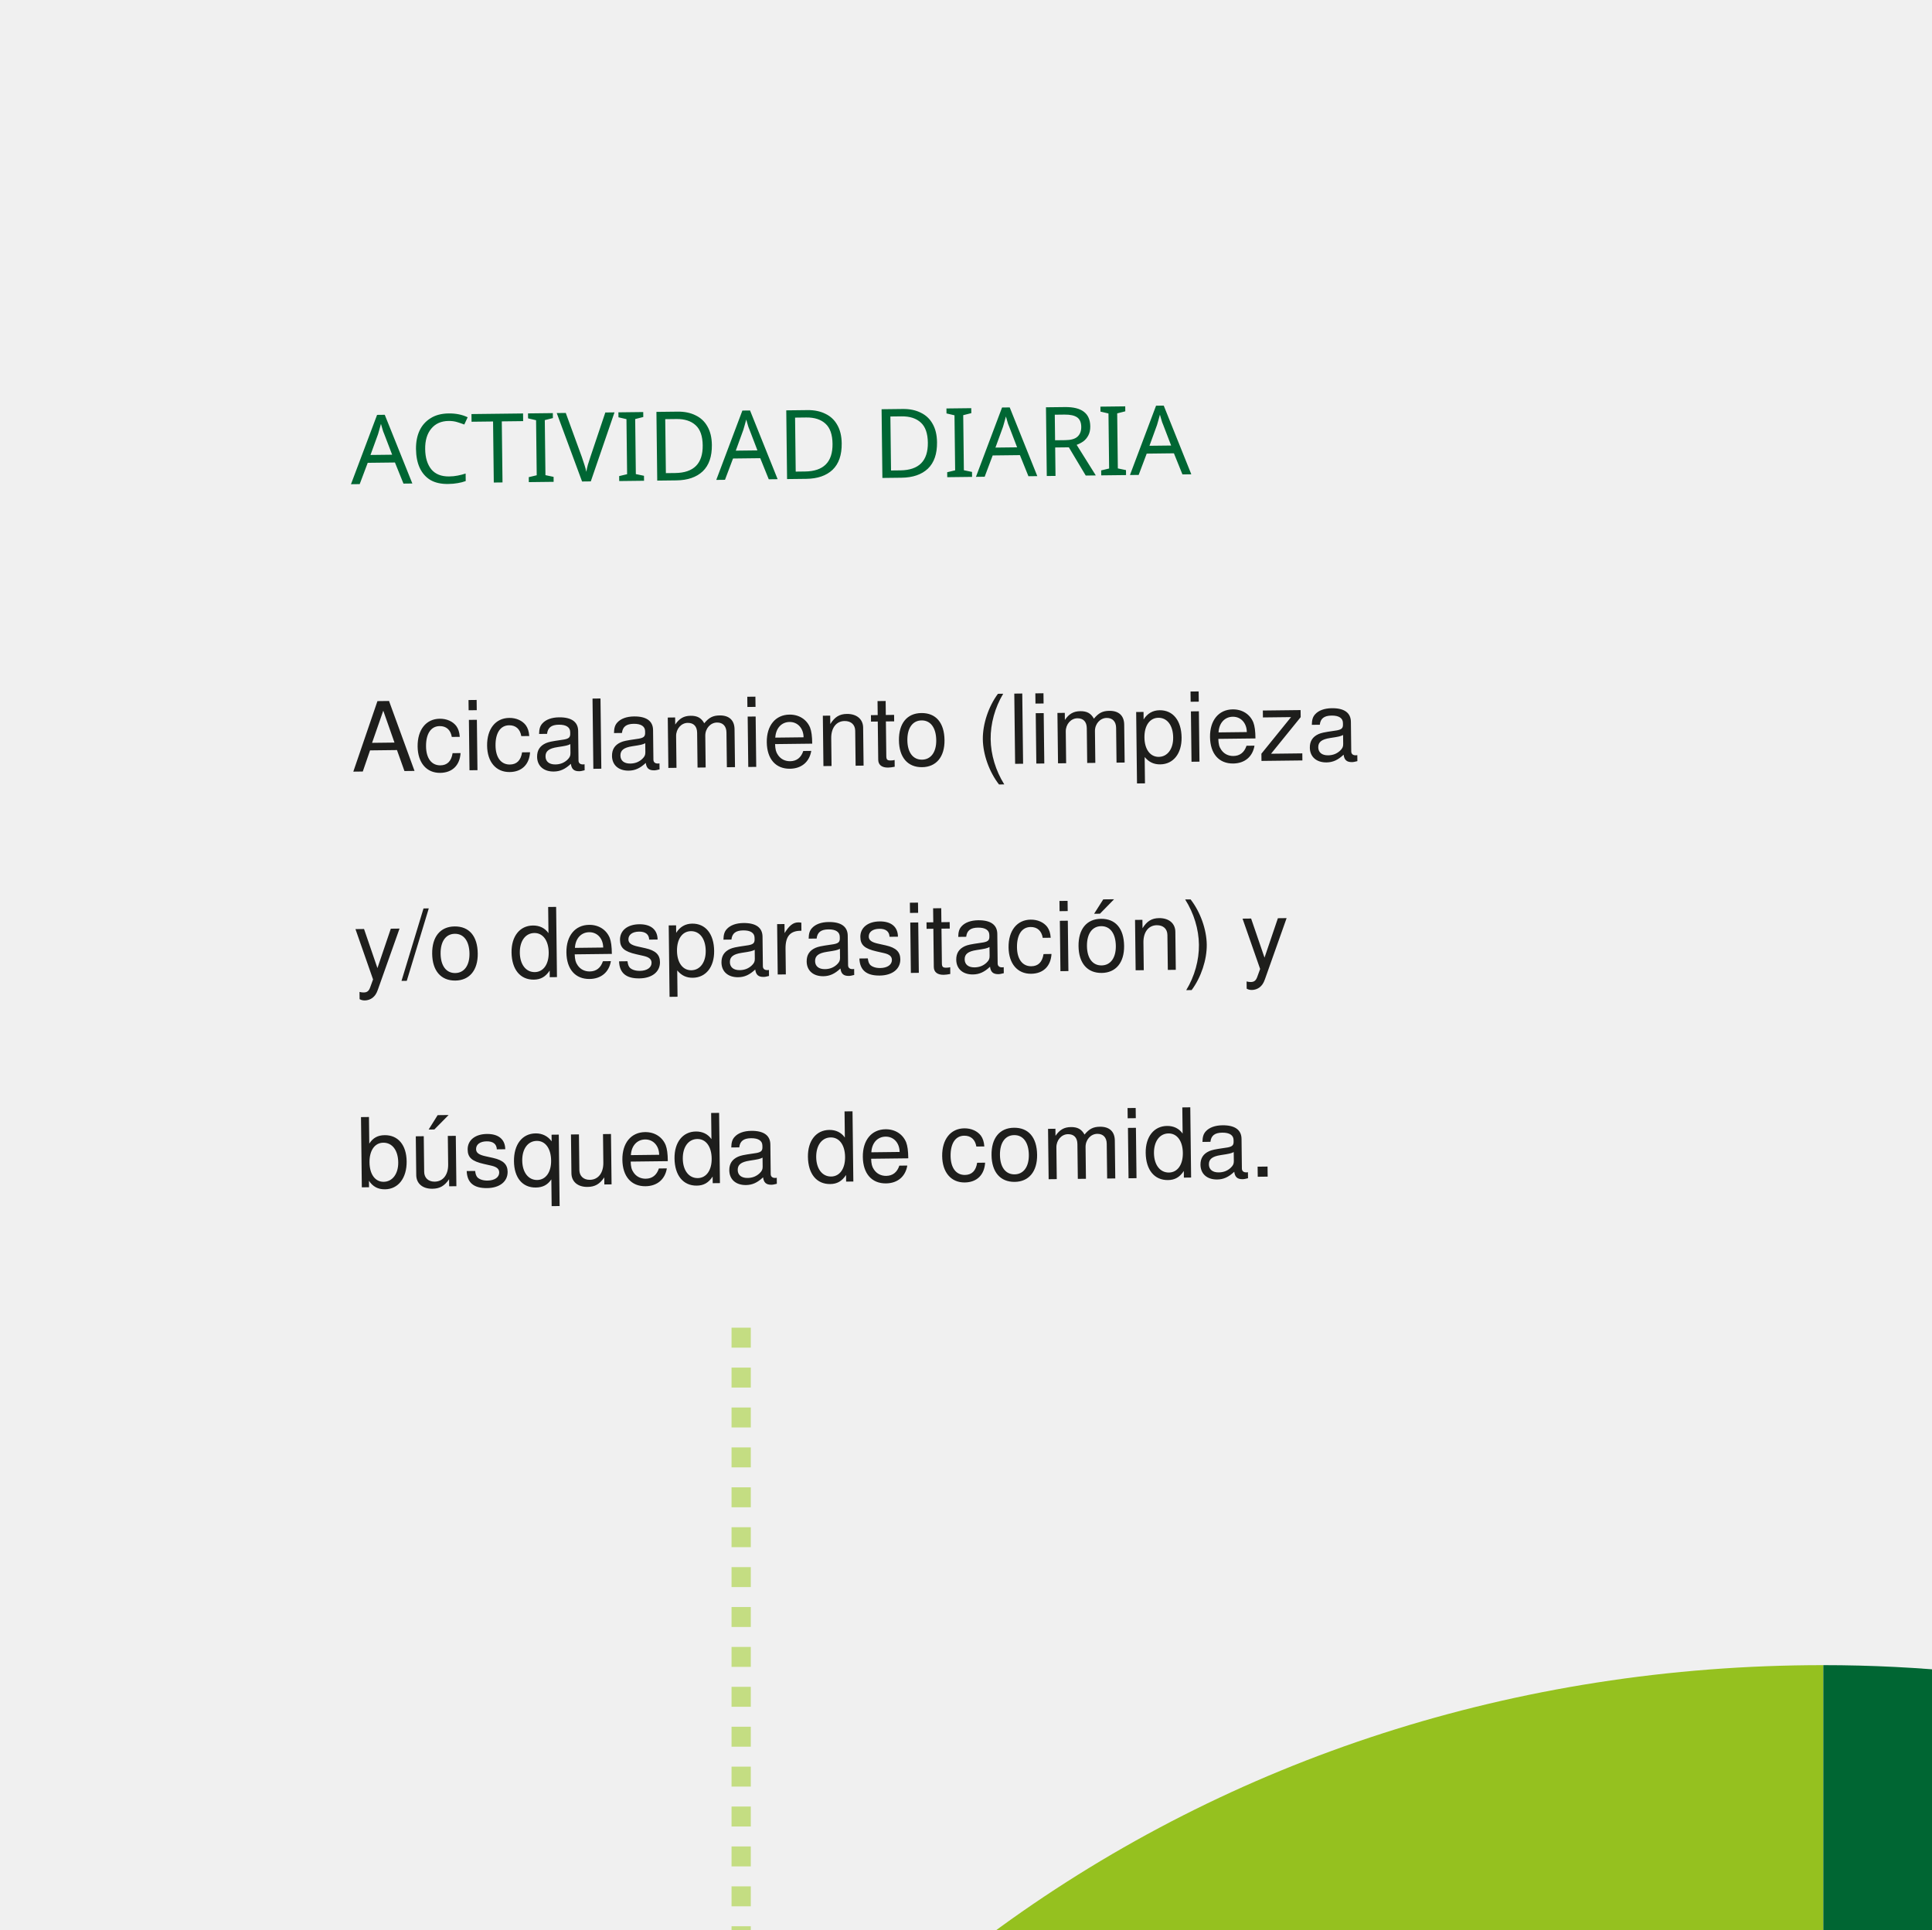
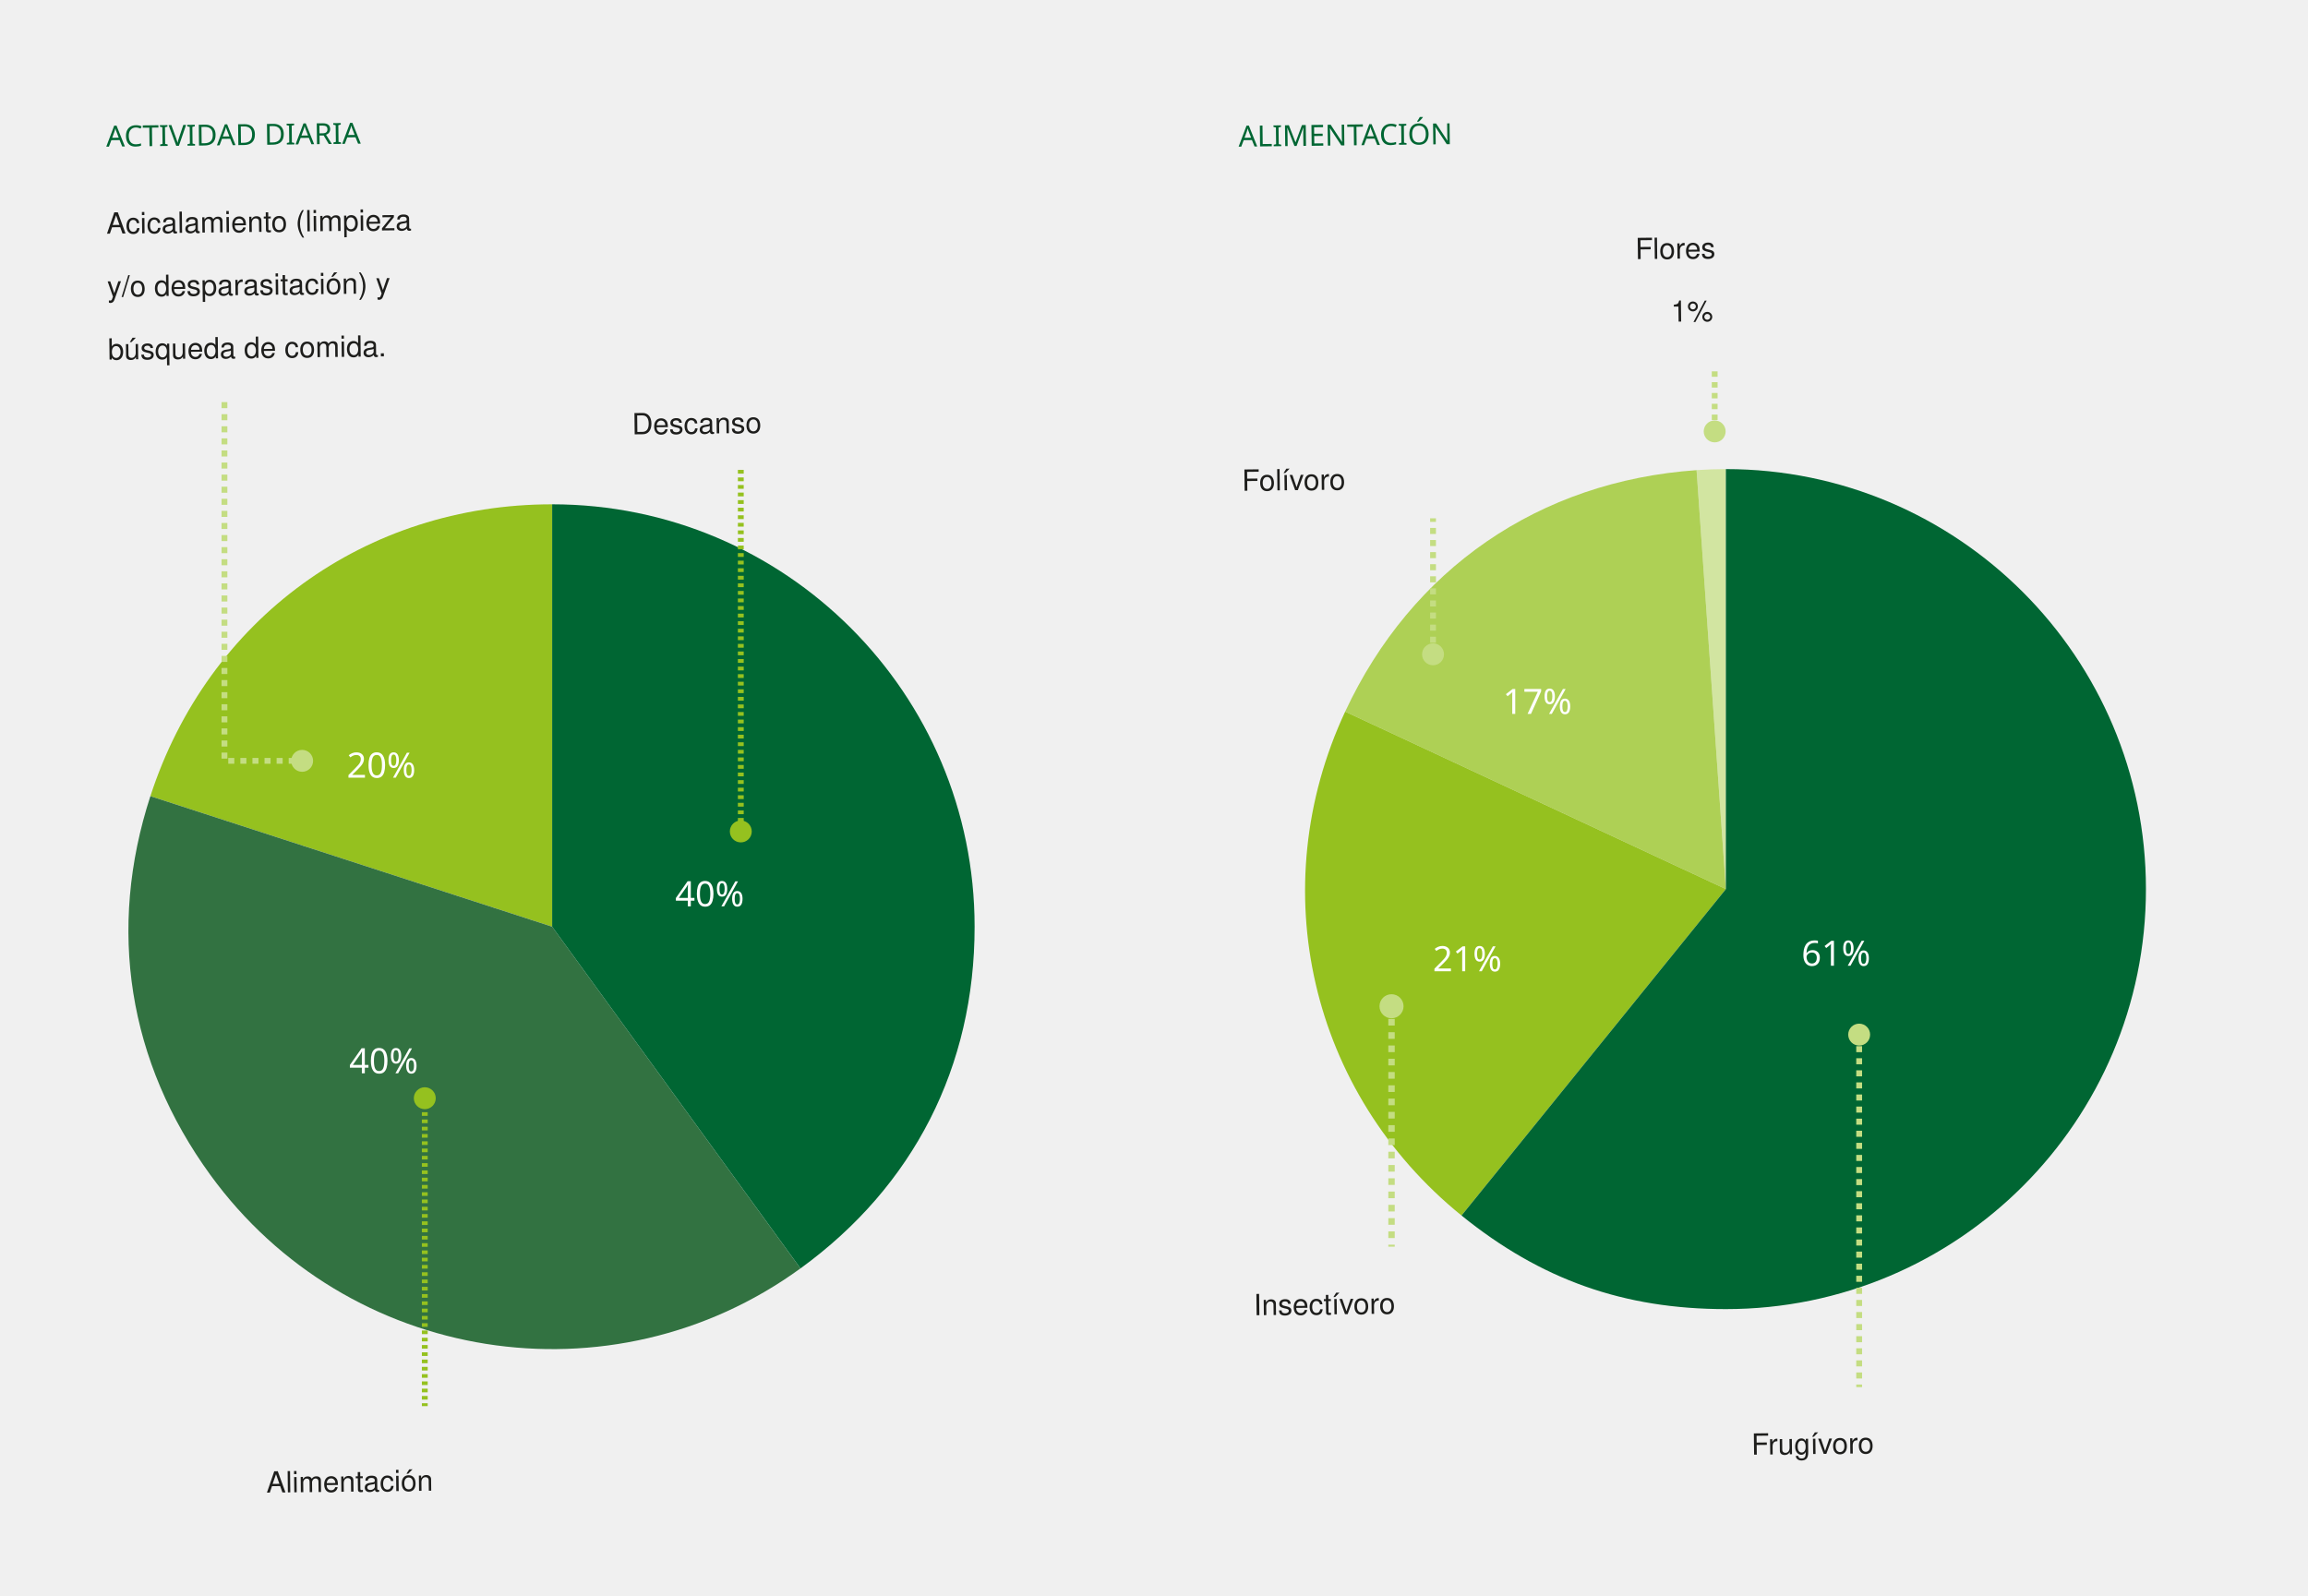
- <svg xmlns="http://www.w3.org/2000/svg" version="1.1" x="0px" y="0px" viewBox="0 0 200.69 200.5" style="enable-background:new 0 0 200.69 200.5;" xml:space="preserve">
+ <svg xmlns="http://www.w3.org/2000/svg" version="1.1" x="0px" y="0px" viewBox="0 0 791.69 547.5" style="enable-background:new 0 0 791.69 547.5;" xml:space="preserve">
  <style type="text/css">
	.st0{fill:#95C11F;}
	.st1{fill:#327241;}
	.st2{fill:#006633;}
	.st3{fill:#D2E5A1;}
	.st4{fill:#AED055;}
	.st5{fill:none;stroke:#C4DD82;stroke-width:2;stroke-miterlimit:10;stroke-dasharray:2.073,2.073;}
	.st6{fill:#C4DD82;}
	.st7{fill:none;stroke:#95C11F;stroke-width:2;stroke-miterlimit:10;stroke-dasharray:1.298,1.298;}
	.st8{fill:none;stroke:#C4DD82;stroke-width:2.198;stroke-miterlimit:10;stroke-dasharray:2.278,2.278;}
	.st9{fill:none;stroke:#C4DD82;stroke-width:2;stroke-miterlimit:10;stroke-dasharray:1.854,1.854;}
	.st10{fill:none;stroke:#95C11F;stroke-width:2;stroke-miterlimit:10;stroke-dasharray:1.248,1.248;}
	.st11{fill:none;}
	.st12{font-family:'Helvetica-Bold';}
	.st13{font-size:10px;}
	.st14{fill:#1E1E1C;}
	.st15{font-family:'Helvetica';}
	.st16{fill:#FFFFFF;}
	.st17{font-size:12px;}
</style>
  <g id="Capa_1">
    <g>
      <g>
        <g>
          <g>
            <path class="st0" d="M189.4,317.92L51.58,273.14c19.78-60.89,73.79-100.13,137.82-100.13V317.92z" />
          </g>
        </g>
        <g>
          <g>
            <path class="st1" d="M189.4,317.92l85.17,117.23c-64.75,47.04-155.37,32.69-202.41-32.06       c-28.22-38.85-35.42-84.29-20.58-129.95L189.4,317.92z" />
          </g>
        </g>
        <g>
          <g>
            <path class="st2" d="M189.4,317.92V173.01c80.03,0,144.91,64.88,144.91,144.91c0,48.02-20.89,89.01-59.73,117.23L189.4,317.92z       " />
          </g>
        </g>
      </g>
      <g>
        <g>
			</g>
        <g>
			</g>
        <g>
			</g>
      </g>
    </g>
    <g>
      <g>
        <g>
          <g>
            <path class="st3" d="M592.01,305.02l-10.05-143.74c3.18-0.22,6.87-0.35,10.05-0.35V305.02z" />
          </g>
        </g>
        <g>
          <g>
            <path class="st4" d="M592.01,305.02l-130.59-60.89c22.87-49.04,66.56-79.07,120.54-82.84L592.01,305.02z" />
          </g>
        </g>
        <g>
          <g>
            <path class="st0" d="M592.01,305.02L501.33,417c-51.95-42.07-68.16-112.29-39.91-172.87L592.01,305.02z" />
          </g>
        </g>
        <g>
          <g>
            <path class="st2" d="M592.01,305.02V160.93c79.58,0,144.09,64.51,144.09,144.09s-64.51,144.09-144.09,144.09       c-35.01,0-63.47-10.08-90.68-32.11L592.01,305.02z" />
          </g>
        </g>
      </g>
      <g>
        <g>
			</g>
        <g>
			</g>
        <g>
			</g>
        <g>
			</g>
      </g>
    </g>
    <g>
      <g>
        <polyline class="st5" points="76.99,137.95 76.99,261.02 103.82,261.02    " />
        <g>
          <path class="st6" d="M103.64,264.78c2.08,0,3.76-1.68,3.76-3.76s-1.68-3.76-3.76-3.76c-2.08,0-3.76,1.68-3.76,3.76      S101.56,264.78,103.64,264.78z" />
        </g>
      </g>
    </g>
    <g>
      <g>
        <line class="st7" x1="254.11" y1="161.2" x2="254.11" y2="285.43" />
        <g>
          <path class="st0" d="M250.35,285.24c0,2.08,1.68,3.76,3.76,3.76c2.08,0,3.76-1.68,3.76-3.76c0-2.08-1.68-3.76-3.76-3.76      C252.03,281.48,250.35,283.16,250.35,285.24z" />
        </g>
      </g>
    </g>
    <g>
      <g>
        <line class="st8" x1="477.32" y1="345" x2="477.32" y2="427.69" />
        <g>
          <path class="st6" d="M473.19,345.21c0-2.28,1.85-4.13,4.13-4.13c2.28,0,4.13,1.85,4.13,4.13c0,2.28-1.85,4.13-4.13,4.13      C475.04,349.34,473.19,347.49,473.19,345.21z" />
        </g>
      </g>
    </g>
    <g>
      <g>
        <line class="st5" x1="637.73" y1="354.75" x2="637.73" y2="475.88" />
        <g>
          <path class="st6" d="M633.97,354.94c0-2.08,1.68-3.76,3.76-3.76s3.76,1.68,3.76,3.76c0,2.08-1.68,3.76-3.76,3.76      S633.97,357.02,633.97,354.94z" />
        </g>
      </g>
    </g>
    <g>
      <g>
        <line class="st9" x1="588.17" y1="127.4" x2="588.17" y2="148.19" />
        <g>
          <path class="st6" d="M584.41,148c0,2.08,1.68,3.76,3.76,3.76s3.76-1.68,3.76-3.76c0-2.08-1.68-3.76-3.76-3.76      S584.41,145.93,584.41,148z" />
        </g>
      </g>
    </g>
    <g>
      <g>
        <line class="st5" x1="491.56" y1="224.65" x2="491.56" y2="177.81" />
        <g>
          <path class="st6" d="M495.32,224.47c0,2.08-1.68,3.76-3.76,3.76s-3.76-1.68-3.76-3.76c0-2.08,1.68-3.76,3.76-3.76      S495.32,222.39,495.32,224.47z" />
        </g>
      </g>
    </g>
    <g>
      <g>
        <line class="st10" x1="145.71" y1="376.57" x2="145.71" y2="482.39" />
        <g>
          <path class="st0" d="M141.95,376.76c0-2.08,1.68-3.76,3.76-3.76s3.76,1.68,3.76,3.76c0,2.08-1.68,3.76-3.76,3.76      S141.95,378.83,141.95,376.76z" />
        </g>
      </g>
    </g>
  </g>
  <g id="texto">
    <g>
      <rect x="36.41" y="33.48" transform="matrix(0.9999 -0.0118 0.0118 0.9999 -0.5308 1.7882)" class="st11" width="228.61" height="24.46" />
      <text transform="matrix(0.9999 -0.0118 0.0118 0.9999 36.4584 50.3108)" class="st2 st12 st13">ACTIVIDAD DIARIA</text>
    </g>
    <g>
      <rect x="424.83" y="33.48" transform="matrix(0.9999 -0.0118 0.0118 0.9999 -0.5036 6.3882)" class="st11" width="228.61" height="24.46" />
      <text transform="matrix(0.9999 -0.0118 0.0118 0.9999 424.8737 50.3108)" class="st2 st12 st13">ALIMENTACIÓN</text>
    </g>
    <g>
      <rect x="36.8" y="63.57" transform="matrix(0.9999 -0.0118 0.0118 0.9999 -1.2004 1.5932)" class="st11" width="194.26" height="77.16" />
      <text transform="matrix(0.9999 -0.0118 0.0118 0.9999 36.5285 80.1759)">
        <tspan x="0" y="0" class="st14 st15 st13">Acicalamiento (limpieza </tspan>
        <tspan x="0" y="21.6" class="st14 st15 st13">y/o desparasitación) y </tspan>
        <tspan x="0" y="43.2" class="st14 st15 st13">búsqueda de comida.</tspan>
      </text>
    </g>
    <g>
      <rect x="216.74" y="132.99" transform="matrix(0.9999 -0.0118 0.0118 0.9999 -1.6617 3.1503)" class="st11" width="96.84" height="17.78" />
      <text transform="matrix(0.9999 -0.0118 0.0118 0.9999 216.8235 149.0167)" class="st14 st15 st13">Descanso</text>
    </g>
    <g>
      <rect x="600.72" y="483" transform="matrix(0.9999 -0.0118 0.0118 0.9999 -5.791 7.7564)" class="st11" width="102.59" height="19.69" />
      <text transform="matrix(0.9999 -0.0118 0.0118 0.9999 600.7891 499.0601)" class="st14 st15 st13">Frugívoro</text>
    </g>
    <g>
      <rect x="425.94" y="152.31" transform="matrix(0.9999 -0.0118 0.0118 0.9999 -1.8653 5.6642)" class="st11" width="102.76" height="16.04" />
      <text transform="matrix(0.9999 -0.0118 0.0118 0.9999 426.0329 168.3704)" class="st14 st15 st13">Folívoro </text>
    </g>
    <g>
      <rect x="429.98" y="435.03" transform="matrix(0.9999 -0.0118 0.0118 0.9999 -5.2371 5.8528)" class="st11" width="123.16" height="20.19" />
      <text transform="matrix(0.9999 -0.0118 0.0118 0.9999 430.0513 451.2167)" class="st14 st15 st13">Insectívoro </text>
    </g>
    <g>
      <rect x="91.38" y="495.97" transform="matrix(0.9999 -0.0118 0.0118 0.9999 -6.042 1.7616)" class="st11" width="108.68" height="30.14" />
      <text transform="matrix(0.9999 -0.0118 0.0118 0.9999 91.3911 512.0693)" class="st14 st15 st13">Alimentación</text>
    </g>
    <g>
      <rect x="530.11" y="75.67" transform="matrix(0.9999 -0.0118 0.0118 0.9999 -1.1053 6.9474)" class="st11" width="111.88" height="42.26" />
      <text transform="matrix(0.9999 -0.0118 0.0118 0.9999 560.9487 88.9057)">
        <tspan x="0" y="0" class="st14 st15 st13">Flores</tspan>
        <tspan x="12" y="21.6" class="st14 st15 st13">1%</tspan>
      </text>
    </g>
    <g>
      <text transform="matrix(1 0 0 1 231.5853 310.9287)" class="st16 st12 st17">40% </text>
    </g>
    <g>
      <text transform="matrix(1 0 0 1 119.7636 368.2196)" class="st16 st12 st17">40% </text>
    </g>
    <g>
      <rect x="117.32" y="246.15" class="st11" width="51.3" height="24.27" />
      <text transform="matrix(1 0 0 1 118.95 266.7906)" class="st16 st12 st17">20%</text>
    </g>
    <g>
      <rect x="612.04" y="314.07" class="st11" width="59.85" height="21.03" />
      <text transform="matrix(1 0 0 1 617.9442 331.3126)" class="st16 st12 st17">61%</text>
    </g>
    <g>
      <rect x="484.24" y="315.97" class="st11" width="62.49" height="25.11" />
      <text transform="matrix(1 0 0 1 491.4643 333.2134)" class="st16 st12 st17">21%</text>
    </g>
    <g>
      <rect x="515.48" y="227.67" class="st11" width="48.06" height="20.26" />
      <text transform="matrix(1 0 0 1 515.4952 244.9185)" class="st16 st12 st17">17%</text>
    </g>
  </g>
</svg>
